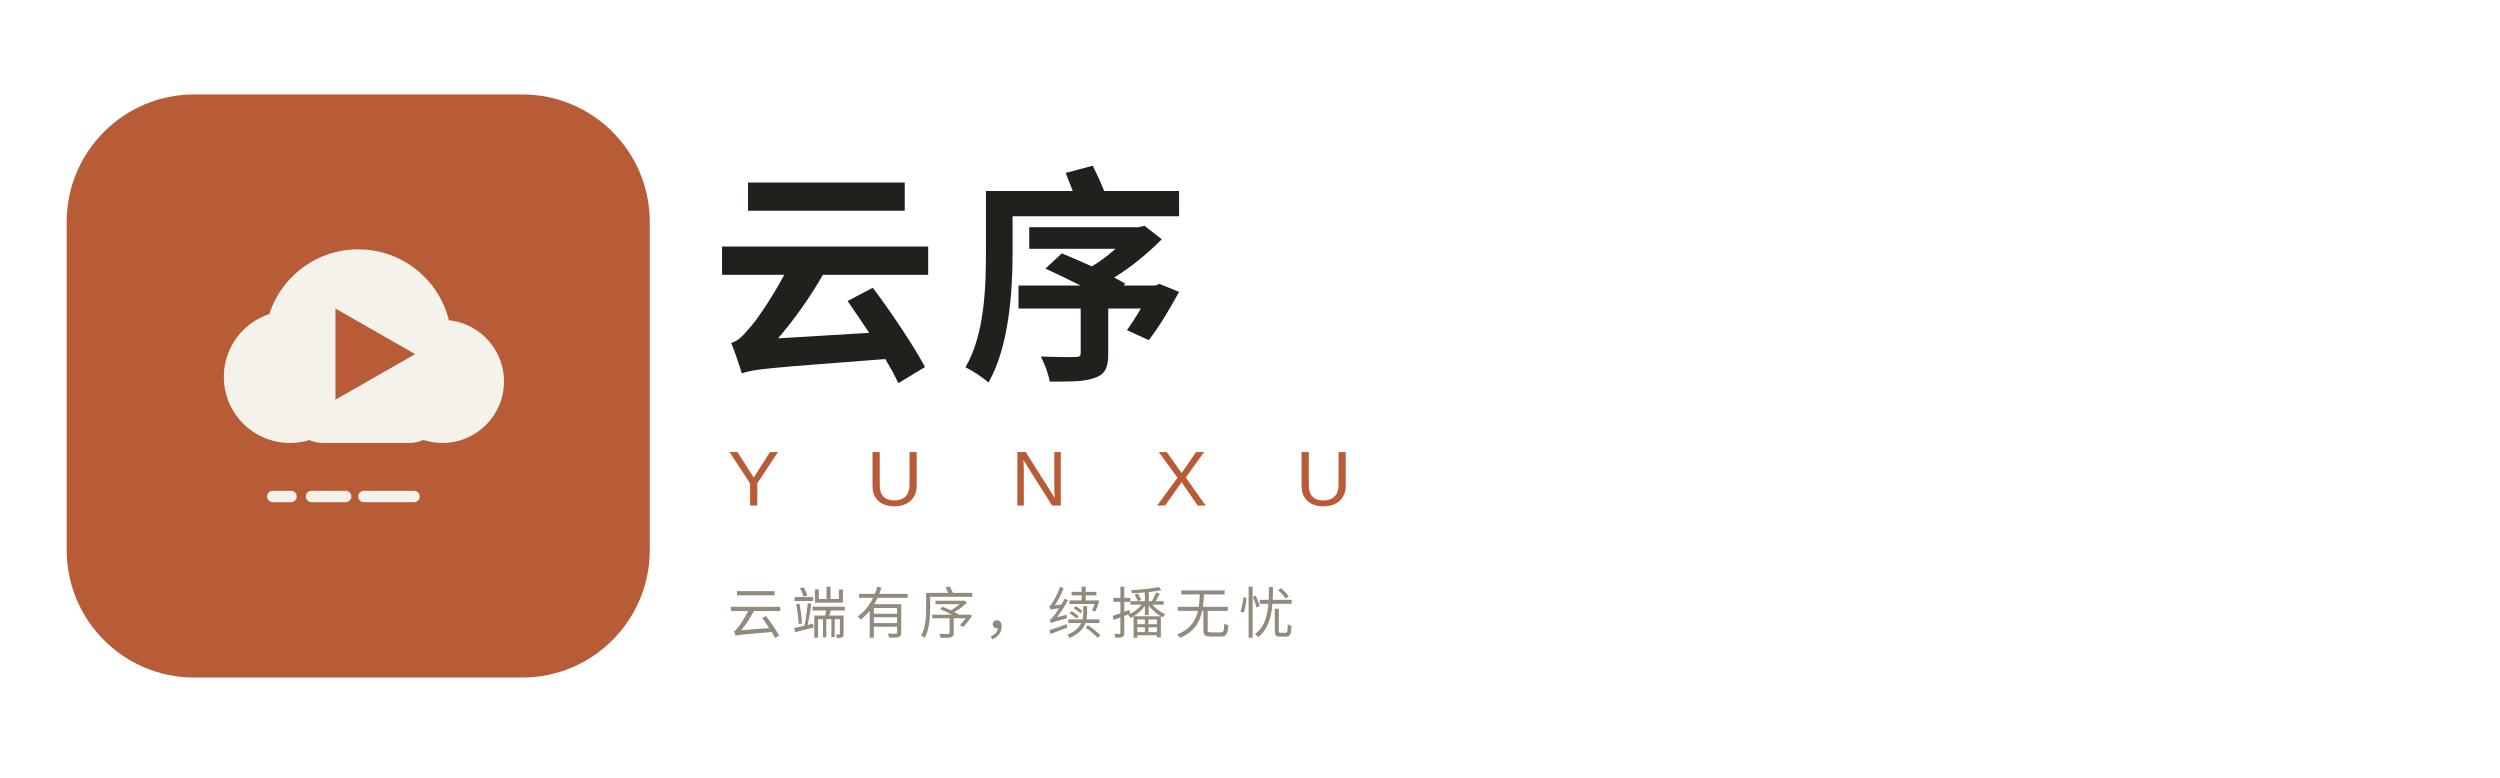
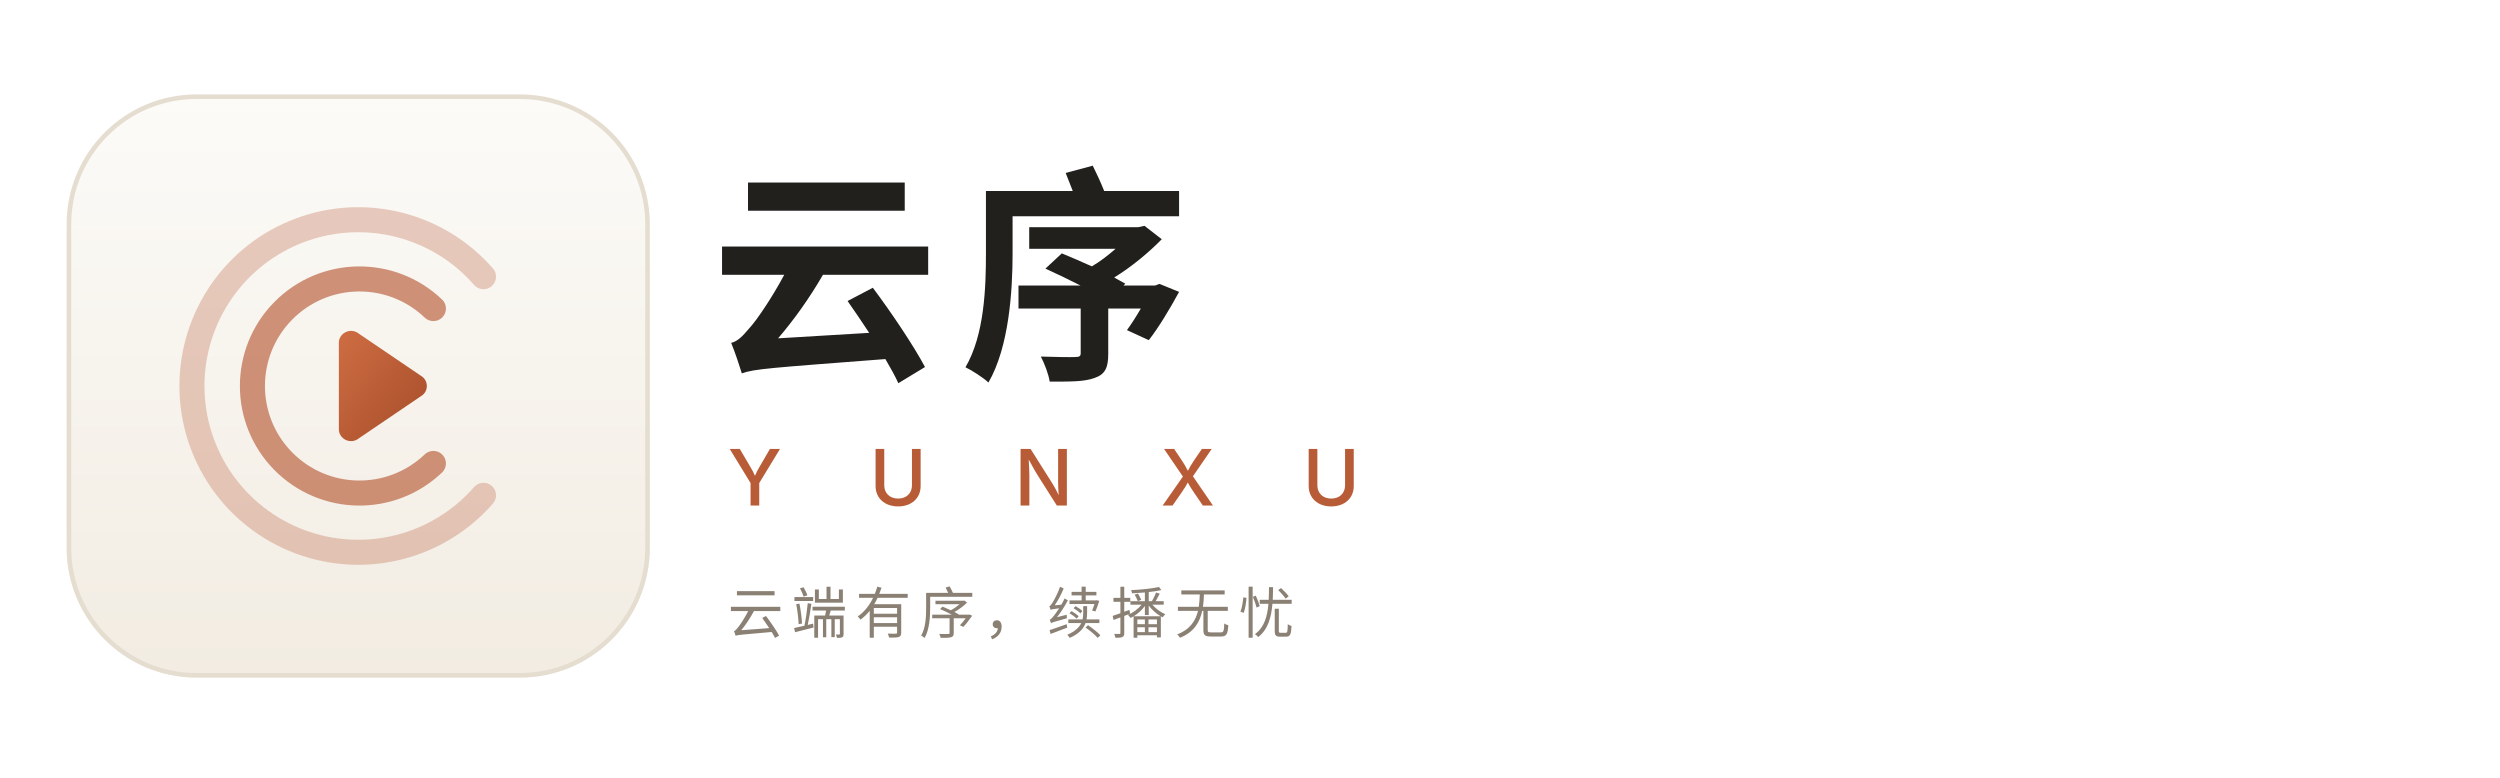
<svg xmlns="http://www.w3.org/2000/svg" viewBox="0 0 900 280" width="900" height="280" role="img" aria-label="云序 字标">
+   <defs>
+     <linearGradient id="paperBg" x1="0" y1="0" x2="0" y2="1">
+       <stop offset="0" stop-color="#FCFBF8" />
+       <stop offset="1" stop-color="#F2ECE2" />
+     </linearGradient>
+     <linearGradient id="accentGrad" x1="0" y1="0" x2="1" y2="1">
+       <stop offset="0" stop-color="#CE6D43" />
+       <stop offset="1" stop-color="#A64D2A" />
+     </linearGradient>
+     <clipPath id="squircle">
+       <rect x="0" y="0" width="512" height="512" rx="114" />
+     </clipPath>
+   </defs>
  <g transform="translate(24 34) scale(0.41)">
-     <rect x="0" y="0" width="512" height="512" rx="112" fill="#B85C38" />
-     <circle cx="196" cy="248" r="58" fill="#F5F2EC" />
-     <circle cx="256" cy="218" r="82" fill="#F5F2EC" />
-     <circle cx="330" cy="252" r="54" fill="#F5F2EC" />
-     <rect x="196" y="248" width="134" height="58" rx="29" fill="#F5F2EC" />
-     <path d="M236 188 L236 268 L306 228 Z" fill="#B85C38" />
-     <rect x="176" y="348" width="26" height="10" rx="5" fill="#F5F2EC" />
-     <rect x="210" y="348" width="40" height="10" rx="5" fill="#F5F2EC" />
-     <rect x="256" y="348" width="54" height="10" rx="5" fill="#F5F2EC" />
+     <g clip-path="url(#squircle)">
+       <rect x="0" y="0" width="512" height="512" fill="url(#paperBg)" />
+       <rect x="2" y="2" width="508" height="508" rx="112" fill="none" stroke="#E5DDD0" stroke-width="4" />
+       <path d="M 366 160 A 146 146 0 1 0 366 352" fill="none" stroke="#B85C38" stroke-width="22" stroke-linecap="round" opacity="0.30" />
+       <path d="M 322 188 A 94 94 0 1 0 322 324" fill="none" stroke="#B85C38" stroke-width="22" stroke-linecap="round" opacity="0.66" />
+       <path d="M 239 218 C 239 210 248 205 255 209 L 311 247 C 318 251 318 261 311 265 L 255 303 C 248 307 239 302 239 294 Z" fill="url(#accentGrad)" />
+     </g>
  </g>
-   <text x="256" y="130" font-family="'Microsoft YaHei','PingFang SC','Noto Sans CJK SC',sans-serif" font-size="82" font-weight="700" letter-spacing="8" fill="#21201D">云序</text>
-   <text x="262" y="182" font-family="Arial,Helvetica,sans-serif" font-size="28" font-weight="500" letter-spacing="12" fill="#B85C38">Y U N X U</text>
-   <text x="262" y="228" font-family="'Microsoft YaHei','PingFang SC','Noto Sans CJK SC',sans-serif" font-size="20" letter-spacing="3" fill="#938A7E">云端有序，续播无忧</text>
+   <text x="256" y="130" font-family="'PingFang SC','Microsoft YaHei','Noto Sans CJK SC',sans-serif" font-size="82" font-weight="700" letter-spacing="8" fill="#21201D">云序</text>
+   <text x="262" y="182" font-family="Inter,Arial,Helvetica,sans-serif" font-size="28" font-weight="500" letter-spacing="12" fill="#B85C38">Y U N X U</text>
+   <text x="262" y="228" font-family="'PingFang SC','Microsoft YaHei','Noto Sans CJK SC',sans-serif" font-size="20" letter-spacing="3" fill="#8A8074">云端有序，续播无忧</text>
</svg>
